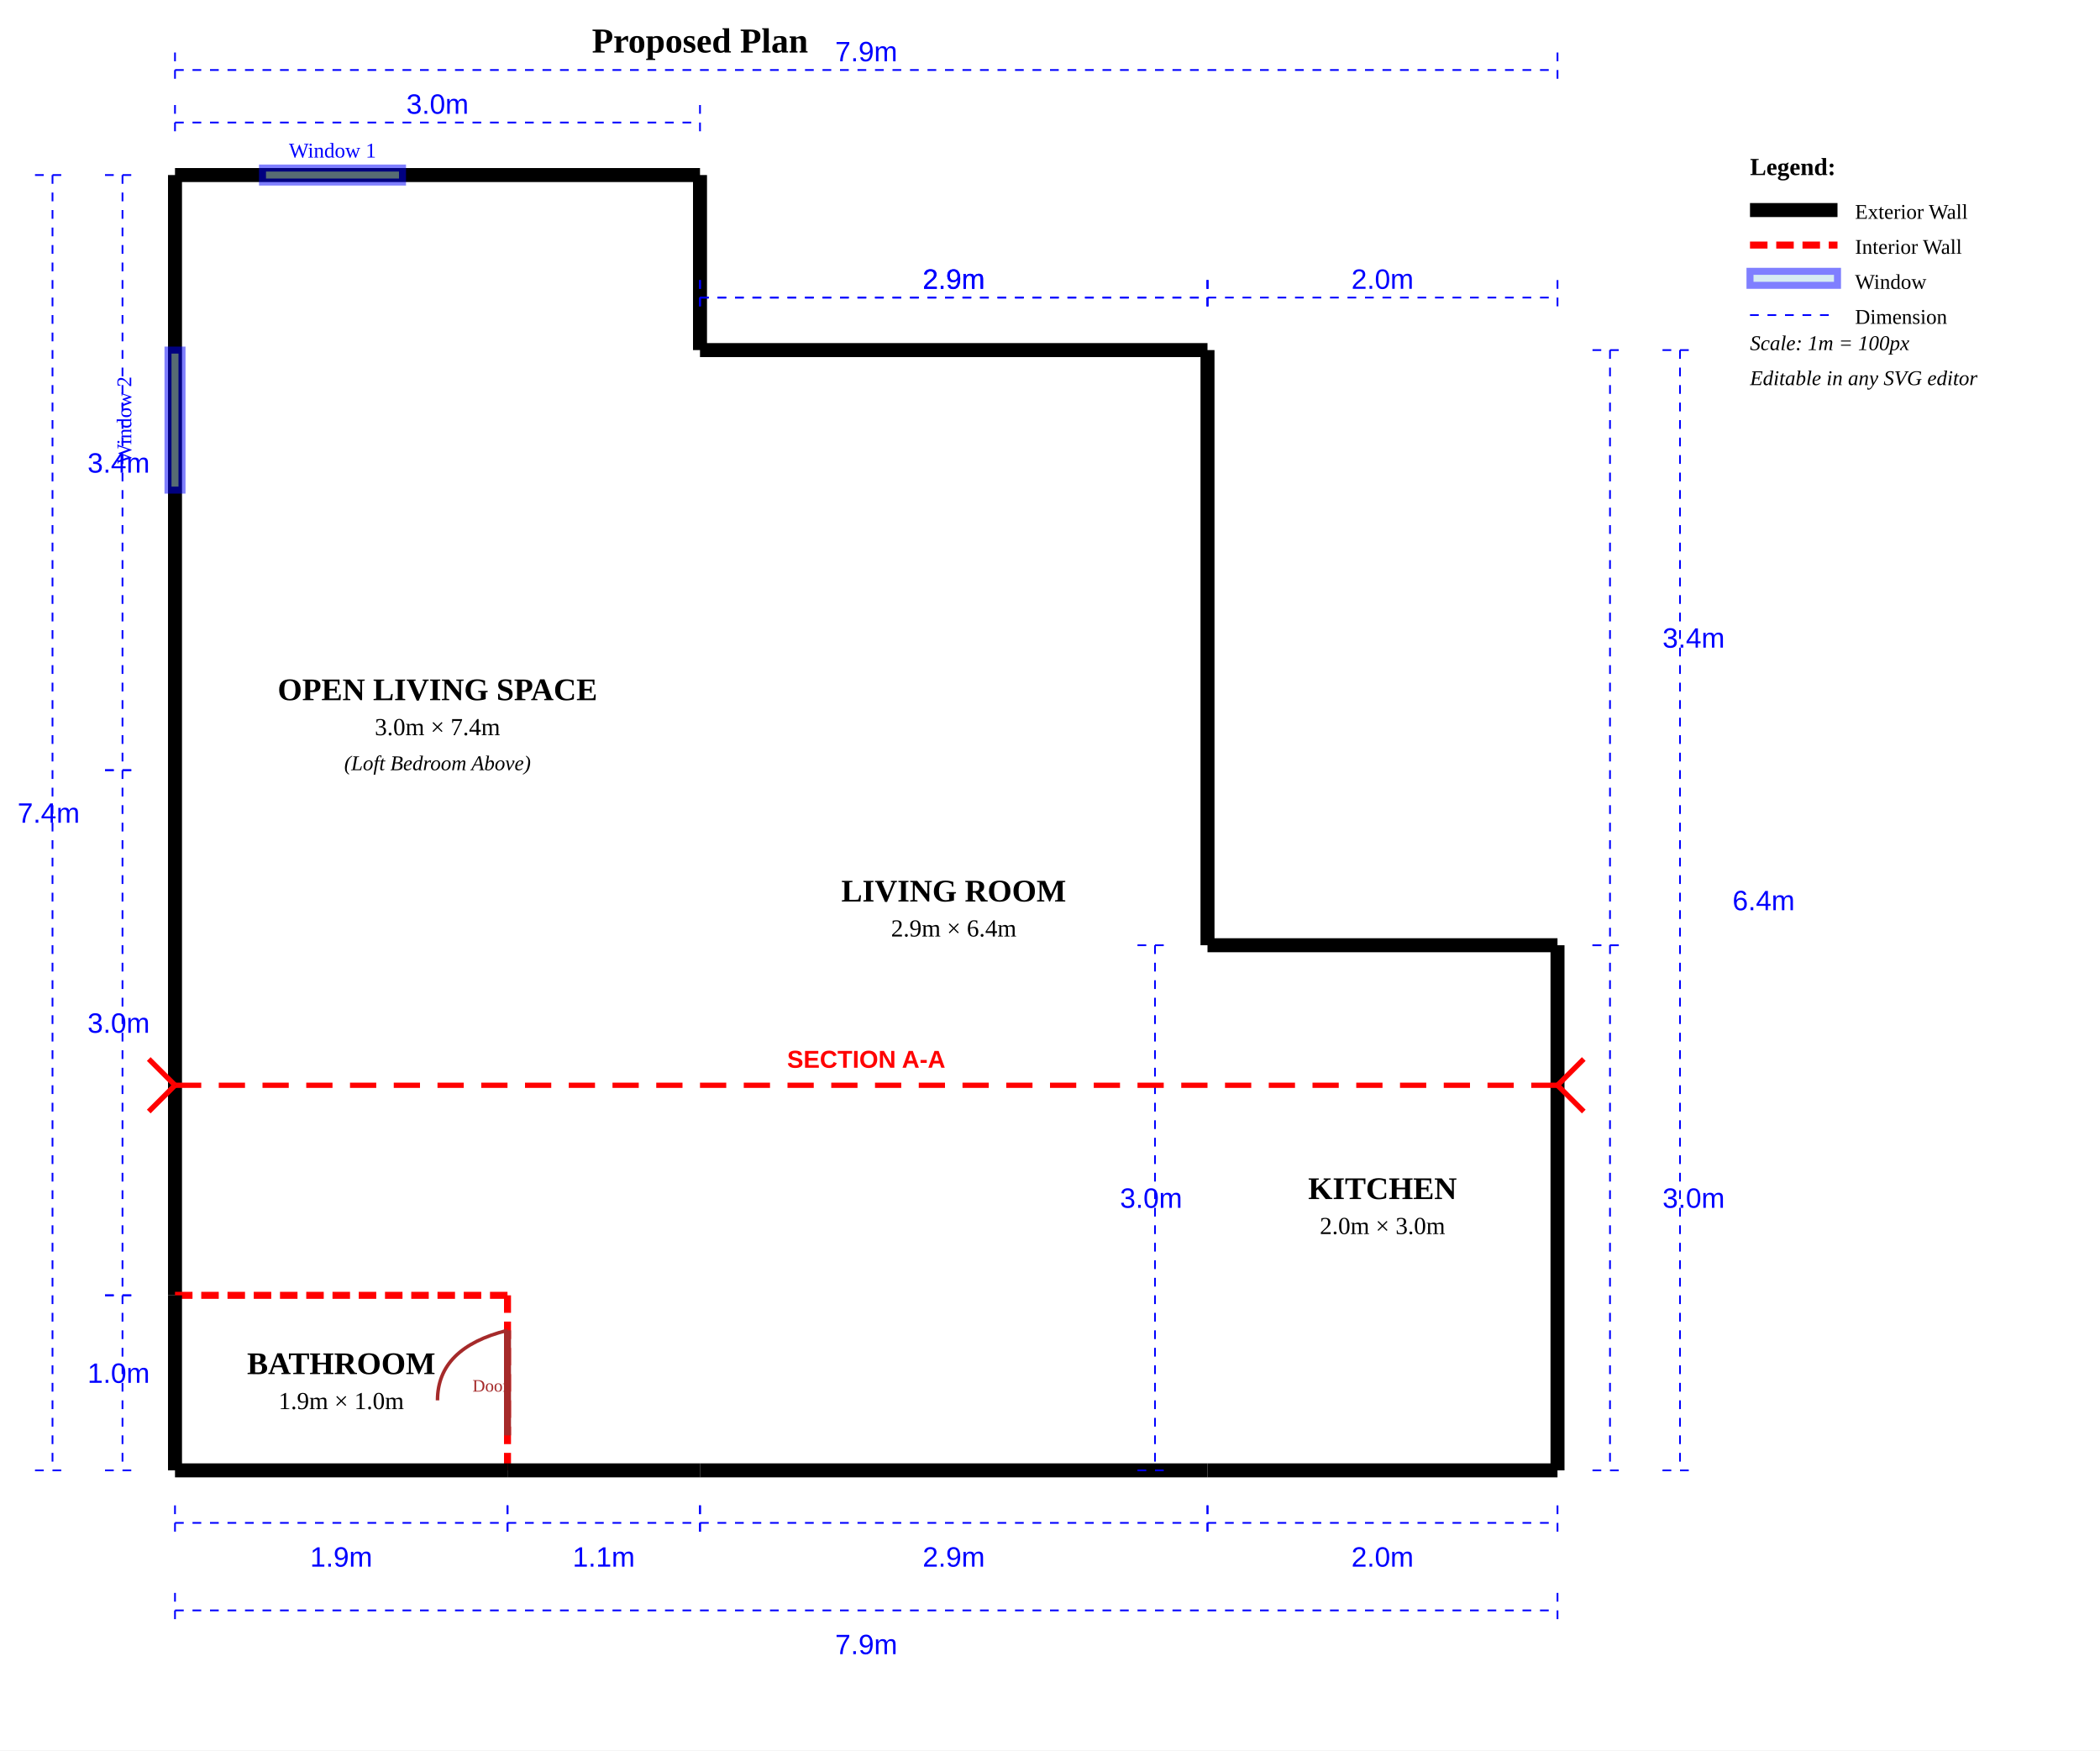
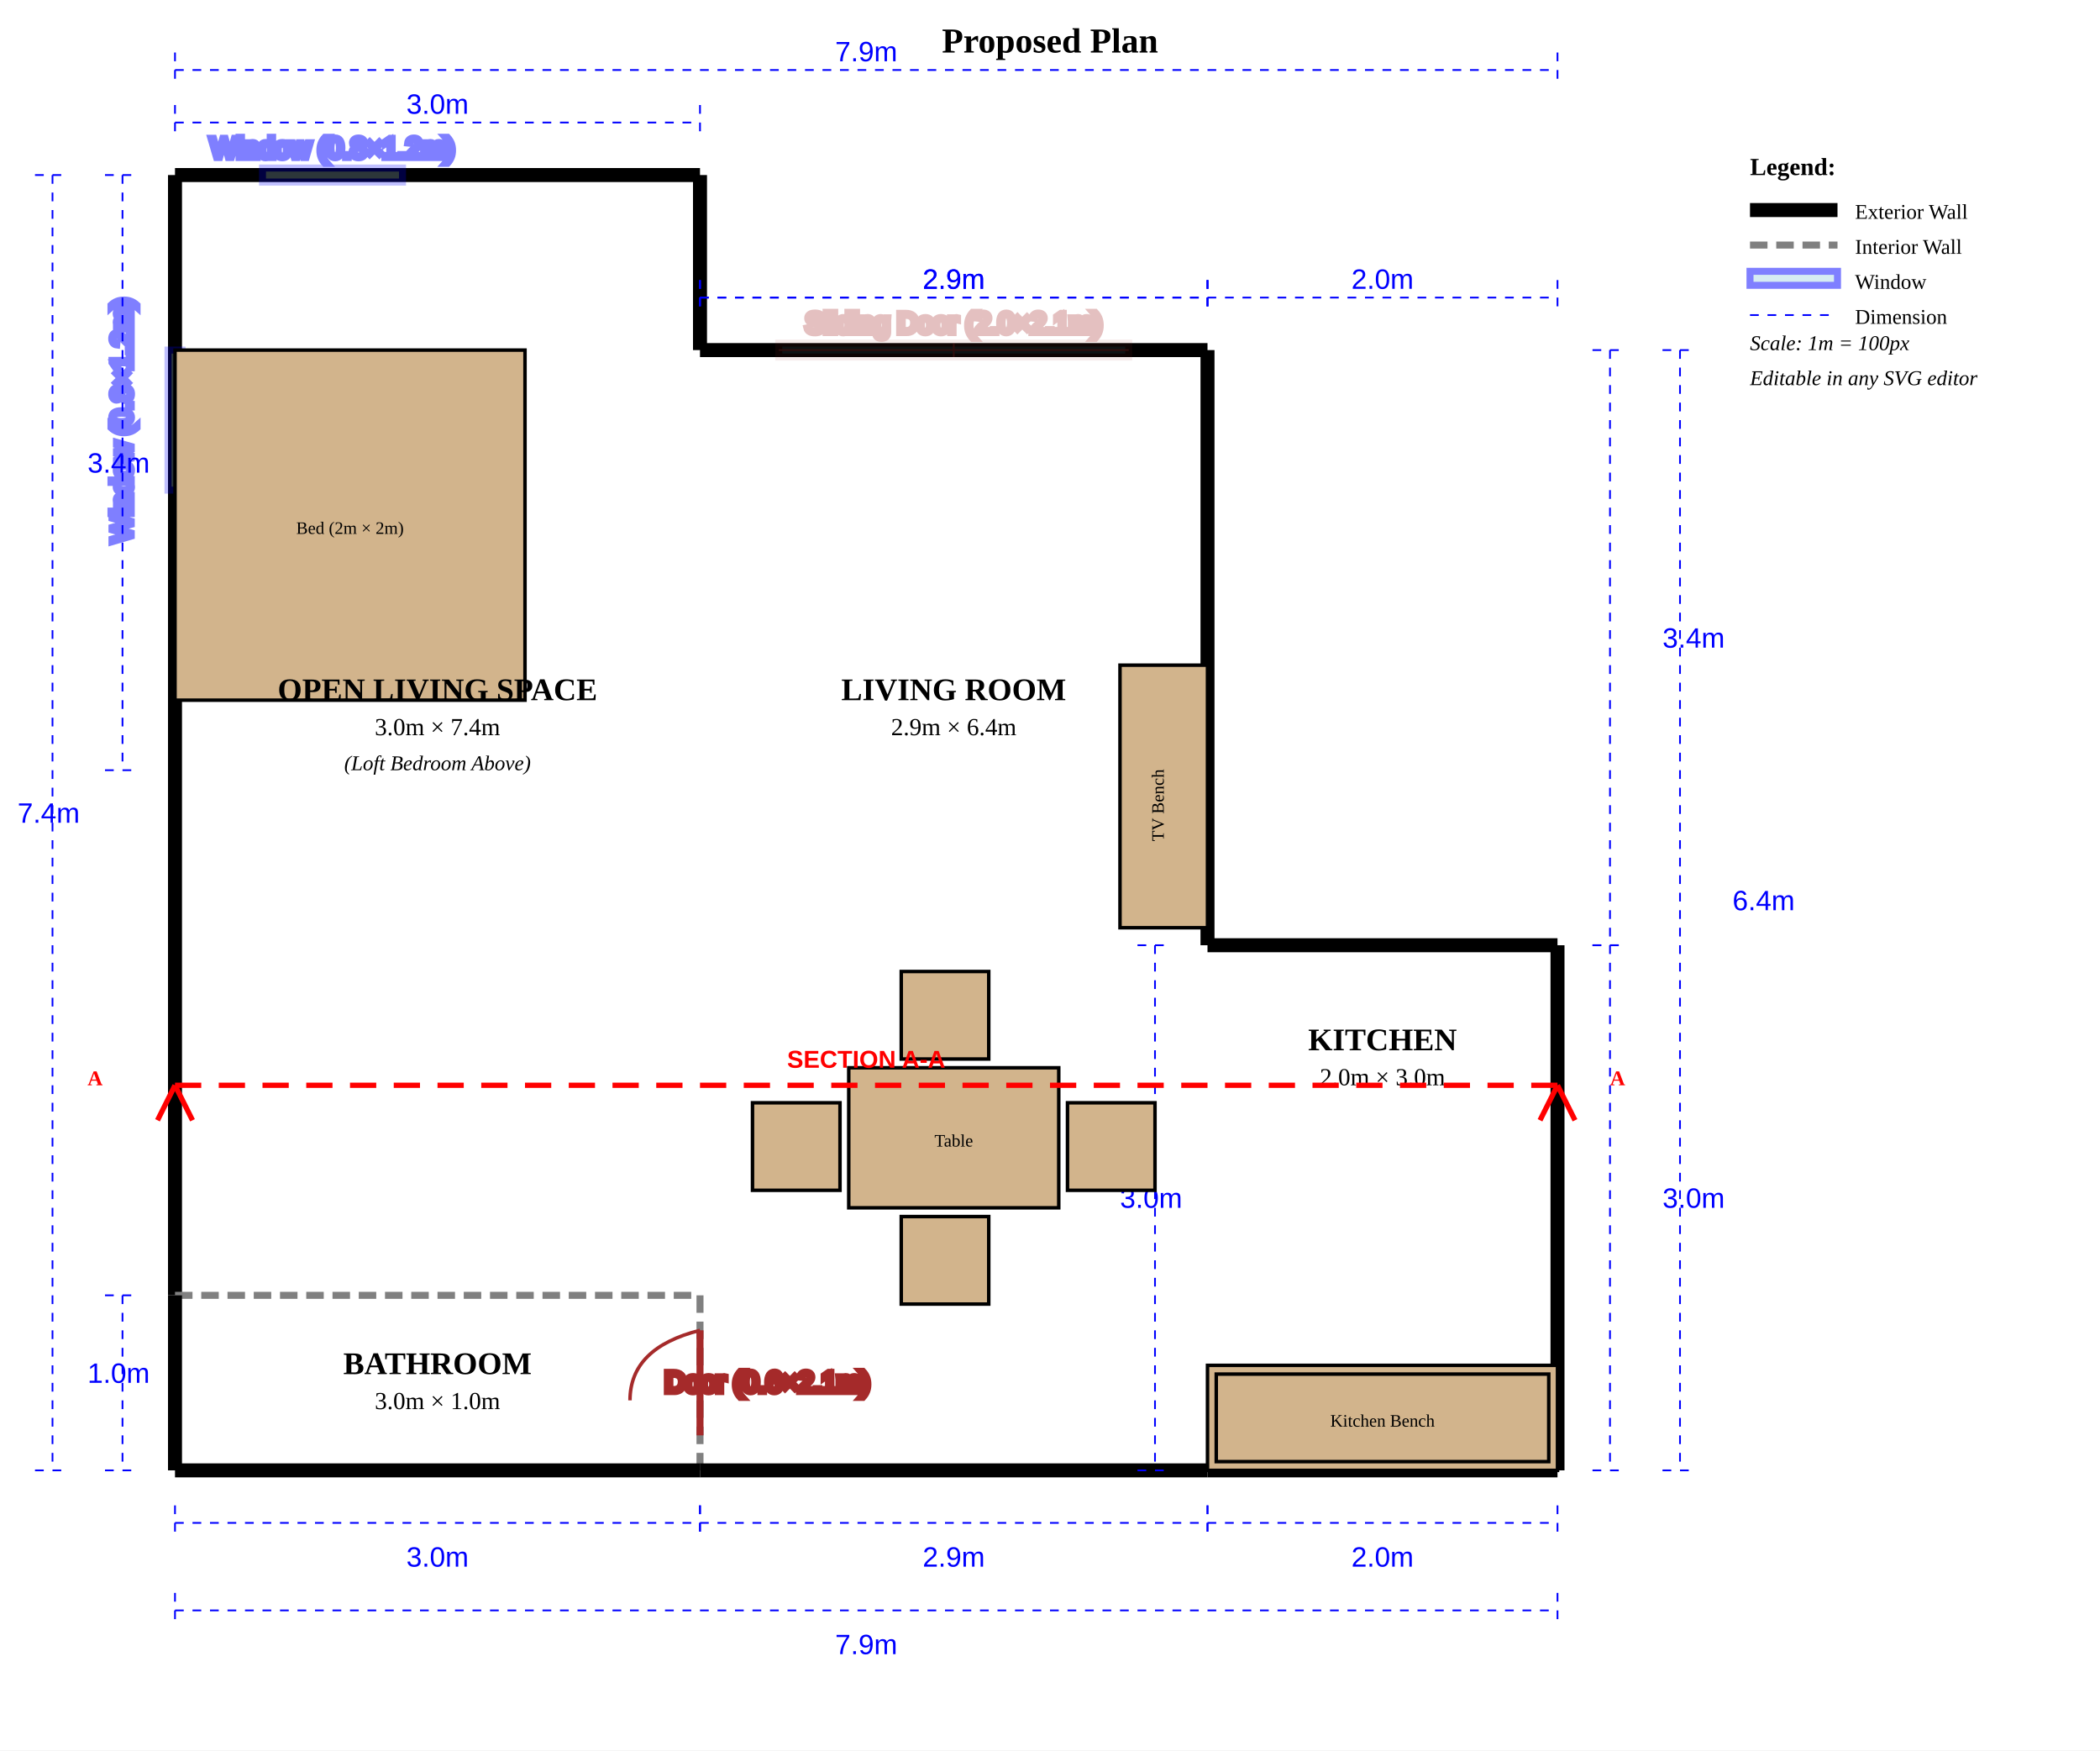
<svg xmlns="http://www.w3.org/2000/svg" width="1200" height="1000" viewBox="0 0 1200 1000">
  <defs>
    <style>
-       .wall-exterior { stroke: black; stroke-width: 8; fill: none; }
-       .wall-interior { stroke: red; stroke-width: 4; fill: none; stroke-dasharray: 10,5; }
-       .dimension-line { stroke: blue; stroke-width: 1; fill: none; stroke-dasharray: 5,5; }
-       .dimension-text { fill: blue; font-family: Arial; font-size: 16px; }
-       .window { stroke: blue; stroke-width: 4; fill: lightblue; opacity: 0.5; }
-       .door { stroke: brown; stroke-width: 4; fill: none; }
-       .door-arc { stroke: brown; stroke-width: 2; fill: none; }
-       .section-cut { stroke: red; stroke-width: 3; fill: none; stroke-dasharray: 15,10; }
-       .section-arrow { stroke: red; stroke-width: 3; fill: none; }
-       .section-label { fill: red; font-family: Arial; font-size: 14px; font-weight: bold; }
+       /* Generated from drawing-standards.json */
+ 
+       /* Element visual styles */
+             .beam { stroke: black; stroke-width: 2; fill: #8B4513; }
+             .dimension-line { stroke: blue; stroke-width: 1; stroke-dasharray: 5,5; fill: none; }
+             .dimension-text { fill: blue; font-size: 16px; font-family: Arial; }
+             .door { stroke: brown; stroke-width: 4; fill: none; }
+             .door-arc { stroke: brown; stroke-width: 2; fill: none; }
+             .door-sliding { stroke: brown; stroke-width: 4; fill: lightblue; opacity: 0.3; }
+             .foundation { stroke: black; stroke-width: 2; fill: #cccccc; }
+             .furniture { stroke: black; stroke-width: 2; fill: #D2B48C; }
+             .human-scale { stroke: black; stroke-width: 2; fill: none; }
+             .insulated-ceiling { stroke: #D2B48C; stroke-width: 3; fill: none; }
+             .kitchen-bench { stroke: black; stroke-width: 2; fill: #8B7355; }
+             .kitchen-cupboard { stroke: black; stroke-width: 1; fill: #A0826D; }
+             .roof { stroke: black; stroke-width: 6; fill: none; }
+             .section-arrow { stroke: red; stroke-width: 3; fill: none; }
+             .section-cut { stroke: red; stroke-width: 3; stroke-dasharray: 15,10; fill: none; }
+             .section-label { fill: red; font-size: 14px; font-family: Arial; font-weight: bold; }
+             .suspended-ceiling { stroke: gray; stroke-width: 2; stroke-dasharray: 5,5; fill: none; }
+             .wall-exterior { stroke: black; stroke-width: 8; fill: none; }
+             .wall-interior { stroke: gray; stroke-width: 4; stroke-dasharray: 10,5; fill: none; }
+             .window { stroke: blue; stroke-width: 4; fill: lightblue; opacity: 0.5; }
+ 
+       /* Label styles */
+             .door-label { fill: brown; font-size: 16px; font-family: Arial; }
+             .door-sliding-label { fill: brown; font-size: 16px; font-family: Arial; }
+             .window-label { fill: blue; font-size: 16px; font-family: Arial; }
+ 
    </style>
  </defs>
  <rect width="1200" height="1000" fill="white" />
-   <text x="400" y="30" text-anchor="middle" font-size="20" font-weight="bold">Proposed Plan</text>
+   <text x="600" y="30" text-anchor="middle" font-size="20" font-weight="bold">Proposed Plan</text>
  <line x1="100" y1="100" x2="400" y2="100" class="wall-exterior" />
  <line x1="100" y1="100" x2="100" y2="740" class="wall-exterior" />
  <line x1="400" y1="100" x2="400" y2="200" class="wall-exterior" />
-   <line x1="100" y1="740" x2="290" y2="740" class="wall-interior" />
+   <line x1="100" y1="740" x2="400" y2="740" class="wall-interior" />
  <line x1="100" y1="740" x2="100" y2="840" class="wall-exterior" />
-   <line x1="290" y1="740" x2="290" y2="840" class="wall-interior" />
-   <line x1="100" y1="840" x2="290" y2="840" class="wall-exterior" />
-   <line x1="290" y1="840" x2="400" y2="840" class="wall-exterior" />
+   <line x1="400" y1="740" x2="400" y2="840" class="wall-interior" />
+   <line x1="100" y1="840" x2="400" y2="840" class="wall-exterior" />
  <line x1="400" y1="200" x2="690" y2="200" class="wall-exterior" />
  <line x1="690" y1="200" x2="690" y2="540" class="wall-exterior" />
  <line x1="400" y1="840" x2="690" y2="840" class="wall-exterior" />
  <line x1="690" y1="540" x2="890" y2="540" class="wall-exterior" />
  <line x1="890" y1="540" x2="890" y2="840" class="wall-exterior" />
  <line x1="690" y1="840" x2="890" y2="840" class="wall-exterior" />
  <line x1="100" y1="70" x2="400" y2="70" class="dimension-line" />
  <line x1="100" y1="60" x2="100" y2="80" class="dimension-line" />
  <line x1="400" y1="60" x2="400" y2="80" class="dimension-line" />
  <text x="250" y="65" class="dimension-text" text-anchor="middle">3.0m</text>
  <line x1="400" y1="170" x2="690" y2="170" class="dimension-line" />
  <line x1="400" y1="160" x2="400" y2="180" class="dimension-line" />
  <line x1="690" y1="160" x2="690" y2="180" class="dimension-line" />
  <text x="545" y="165" class="dimension-text" text-anchor="middle">2.9m</text>
  <line x1="690" y1="170" x2="890" y2="170" class="dimension-line" />
  <line x1="690" y1="160" x2="690" y2="180" class="dimension-line" />
  <line x1="890" y1="160" x2="890" y2="180" class="dimension-line" />
  <text x="790" y="165" class="dimension-text" text-anchor="middle">2.0m</text>
  <line x1="100" y1="40" x2="890" y2="40" class="dimension-line" />
  <line x1="100" y1="30" x2="100" y2="50" class="dimension-line" />
  <line x1="890" y1="30" x2="890" y2="50" class="dimension-line" />
  <text x="495" y="35" class="dimension-text" text-anchor="middle">7.9m</text>
  <line x1="70" y1="100" x2="70" y2="440" class="dimension-line" />
  <line x1="60" y1="100" x2="80" y2="100" class="dimension-line" />
  <line x1="60" y1="440" x2="80" y2="440" class="dimension-line" />
  <text x="50" y="270" class="dimension-text">3.4m</text>
  <line x1="30" y1="100" x2="30" y2="840" class="dimension-line" />
  <line x1="20" y1="100" x2="40" y2="100" class="dimension-line" />
  <line x1="20" y1="840" x2="40" y2="840" class="dimension-line" />
  <text x="10" y="470" class="dimension-text">7.4m</text>
  <line x1="400" y1="170" x2="690" y2="170" class="dimension-line" />
  <line x1="400" y1="160" x2="400" y2="180" class="dimension-line" />
  <line x1="690" y1="160" x2="690" y2="180" class="dimension-line" />
  <text x="545" y="165" class="dimension-text" text-anchor="middle">2.9m</text>
-   <line x1="70" y1="440" x2="70" y2="740" class="dimension-line" />
-   <line x1="60" y1="440" x2="80" y2="440" class="dimension-line" />
-   <line x1="60" y1="740" x2="80" y2="740" class="dimension-line" />
-   <text x="50" y="590" class="dimension-text">3.0m</text>
-   <line x1="100" y1="870" x2="290" y2="870" class="dimension-line" />
+   <line x1="100" y1="870" x2="400" y2="870" class="dimension-line" />
  <line x1="100" y1="860" x2="100" y2="880" class="dimension-line" />
-   <line x1="290" y1="860" x2="290" y2="880" class="dimension-line" />
-   <text x="195" y="895" class="dimension-text" text-anchor="middle">1.9m</text>
+   <line x1="400" y1="860" x2="400" y2="880" class="dimension-line" />
+   <text x="250" y="895" class="dimension-text" text-anchor="middle">3.0m</text>
  <line x1="70" y1="740" x2="70" y2="840" class="dimension-line" />
  <line x1="60" y1="740" x2="80" y2="740" class="dimension-line" />
  <line x1="60" y1="840" x2="80" y2="840" class="dimension-line" />
  <text x="50" y="790" class="dimension-text">1.0m</text>
-   <line x1="290" y1="870" x2="400" y2="870" class="dimension-line" />
-   <line x1="290" y1="860" x2="290" y2="880" class="dimension-line" />
-   <line x1="400" y1="860" x2="400" y2="880" class="dimension-line" />
-   <text x="345" y="895" class="dimension-text" text-anchor="middle">1.1m</text>
  <line x1="400" y1="870" x2="690" y2="870" class="dimension-line" />
  <line x1="400" y1="860" x2="400" y2="880" class="dimension-line" />
  <line x1="690" y1="860" x2="690" y2="880" class="dimension-line" />
  <text x="545" y="895" class="dimension-text" text-anchor="middle">2.9m</text>
  <line x1="690" y1="870" x2="890" y2="870" class="dimension-line" />
  <line x1="690" y1="860" x2="690" y2="880" class="dimension-line" />
  <line x1="890" y1="860" x2="890" y2="880" class="dimension-line" />
  <text x="790" y="895" class="dimension-text" text-anchor="middle">2.0m</text>
  <line x1="920" y1="200" x2="920" y2="540" class="dimension-line" />
  <line x1="910" y1="200" x2="930" y2="200" class="dimension-line" />
  <line x1="910" y1="540" x2="930" y2="540" class="dimension-line" />
  <text x="950" y="370" class="dimension-text">3.4m</text>
  <line x1="920" y1="540" x2="920" y2="840" class="dimension-line" />
  <line x1="910" y1="540" x2="930" y2="540" class="dimension-line" />
  <line x1="910" y1="840" x2="930" y2="840" class="dimension-line" />
  <text x="950" y="690" class="dimension-text">3.0m</text>
  <line x1="960" y1="200" x2="960" y2="840" class="dimension-line" />
  <line x1="950" y1="200" x2="970" y2="200" class="dimension-line" />
  <line x1="950" y1="840" x2="970" y2="840" class="dimension-line" />
  <text x="990" y="520" class="dimension-text">6.4m</text>
  <line x1="660" y1="540" x2="660" y2="840" class="dimension-line" />
  <line x1="650" y1="540" x2="670" y2="540" class="dimension-line" />
  <line x1="650" y1="840" x2="670" y2="840" class="dimension-line" />
  <text x="640" y="690" class="dimension-text">3.0m</text>
  <line x1="100" y1="920" x2="890" y2="920" class="dimension-line" />
  <line x1="100" y1="910" x2="100" y2="930" class="dimension-line" />
  <line x1="890" y1="910" x2="890" y2="930" class="dimension-line" />
  <text x="495" y="945" class="dimension-text" text-anchor="middle">7.9m</text>
-   <rect x="150" y="96" width="80" height="8" class="window" />
-   <text x="190" y="90" font-size="12" fill="blue" text-anchor="middle">Window 1</text>
-   <rect x="96" y="200" width="8" height="80" class="window" />
-   <text x="75" y="240" font-size="12" fill="blue" text-anchor="middle" transform="rotate(-90 75 240)">Window 2</text>
-   <line x1="290" y1="760" x2="290" y2="820" class="door" />
-   <path d="M 290 760 Q 250 770 250 800" class="door-arc" />
-   <text x="270" y="795" font-size="10" fill="brown">Door</text>
+   <g id="window-north-bedroom" class="window" data-width="0.8" data-height="1.2" data-sill-height="0.9">
+     <rect x="150" y="96" width="80" height="8" class="window" />
+     <text x="190" y="90" class="window-label" text-anchor="middle">Window (0.8×1.2m)</text>
+   </g>
+   <g id="door-sliding-north-living" class="door-sliding" data-width="2.0" data-height="2.1" data-type="sliding" data-panels="2">
+     <rect x="445" y="196" width="200" height="8" class="door-sliding" />
+     <line x1="445" y1="200" x2="645" y2="200" stroke="brown" stroke-width="1" />
+     <line x1="545" y1="196" x2="545" y2="204" stroke="brown" stroke-width="1" />
+     <text x="545" y="190" class="door-sliding-label" text-anchor="middle">Sliding Door (2.0×2.1m)</text>
+   </g>
+   <g id="window-west-bedroom" class="window" data-width="0.8" data-height="1.2" data-sill-height="0.9">
+     <rect x="96" y="200" width="8" height="80" class="window" />
+     <text x="75" y="240" class="window-label" text-anchor="middle" transform="rotate(-90 75 240)">Window (0.8×1.2m)</text>
+   </g>
+   <g id="door-bathroom-east" class="door" data-width="0.6" data-height="2.1" data-type="swinging" data-swing-direction="inward-left" data-hinge-side="top">
+     <line x1="400" y1="760" x2="400" y2="820" class="door" />
+     <path d="M 400 760 Q 360 770 360 800" class="door-arc" />
+     <text x="380" y="795" class="door-label">Door (0.6×2.1m)</text>
+   </g>
+   <rect x="100" y="200" width="200" height="200" class="furniture" />
+   <text x="200" y="305" font-size="10" text-anchor="middle">Bed (2m × 2m)</text>
+   <rect x="690" y="780" width="200" height="60" class="furniture" />
+   <rect x="695" y="785" width="190" height="50" class="furniture" />
+   <text x="790" y="815" font-size="10" text-anchor="middle">Kitchen Bench</text>
+   <rect x="640" y="380" width="50" height="150" class="furniture" />
+   <text x="665" y="460" font-size="10" text-anchor="middle" transform="rotate(-90 665 460)">TV Bench</text>
+   <g id="dining-set">
+     <rect x="485" y="610" width="120" height="80" class="furniture" />
+     <rect x="430" y="630" width="50" height="50" class="furniture" />
+     <rect x="610" y="630" width="50" height="50" class="furniture" />
+     <rect x="515" y="555" width="50" height="50" class="furniture" />
+     <rect x="515" y="695" width="50" height="50" class="furniture" />
+     <text x="545" y="655" font-size="10" text-anchor="middle">Table</text>
+   </g>
  <text x="250" y="400" font-size="18" font-weight="bold" text-anchor="middle">OPEN LIVING SPACE</text>
  <text x="250" y="420" font-size="14" text-anchor="middle">3.0m × 7.4m</text>
  <text x="250" y="440" font-size="12" text-anchor="middle" font-style="italic">(Loft Bedroom Above)</text>
-   <text x="195" y="785" font-size="18" font-weight="bold" text-anchor="middle">BATHROOM</text>
-   <text x="195" y="805" font-size="14" text-anchor="middle">1.9m × 1.0m</text>
-   <text x="545" y="515" font-size="18" font-weight="bold" text-anchor="middle">LIVING ROOM</text>
-   <text x="545" y="535" font-size="14" text-anchor="middle">2.9m × 6.4m</text>
-   <text x="790" y="685" font-size="18" font-weight="bold" text-anchor="middle">KITCHEN</text>
-   <text x="790" y="705" font-size="14" text-anchor="middle">2.0m × 3.0m</text>
+   <text x="250" y="785" font-size="18" font-weight="bold" text-anchor="middle">BATHROOM</text>
+   <text x="250" y="805" font-size="14" text-anchor="middle">3.0m × 1.0m</text>
+   <text x="545" y="400" font-size="18" font-weight="bold" text-anchor="middle">LIVING ROOM</text>
+   <text x="545" y="420" font-size="14" text-anchor="middle">2.9m × 6.4m</text>
+   <text x="790" y="600" font-size="18" font-weight="bold" text-anchor="middle">KITCHEN</text>
+   <text x="790" y="620" font-size="14" text-anchor="middle">2.0m × 3.0m</text>
  <text x="1000" y="100" font-size="14" font-weight="bold">Legend:</text>
  <line x1="1000" y1="120" x2="1050" y2="120" class="wall-exterior" />
  <text x="1060" y="125" font-size="12">Exterior Wall</text>
  <line x1="1000" y1="140" x2="1050" y2="140" class="wall-interior" />
  <text x="1060" y="145" font-size="12">Interior Wall</text>
  <rect x="1000" y="155" width="50" height="8" class="window" />
  <text x="1060" y="165" font-size="12">Window</text>
  <line x1="1000" y1="180" x2="1050" y2="180" class="dimension-line" />
  <text x="1060" y="185" font-size="12">Dimension</text>
  <text x="1000" y="200" font-size="12" font-style="italic">Scale: 1m = 100px</text>
  <text x="1000" y="220" font-size="12" font-style="italic">Editable in any SVG editor</text>
-   <line x1="100" y1="620" x2="890" y2="620" class="section-cut" />
-   <path d="M 100 620 L 85 605 M 100 620 L 85 635" class="section-arrow" />
-   <path d="M 890 620 L 905 605 M 890 620 L 905 635" class="section-arrow" />
-   <text x="495" y="610" class="section-label" text-anchor="middle">SECTION A-A</text>
+   <g id="section-cut-aa">
+     <line x1="100" y1="620" x2="890" y2="620" class="section-cut" />
+     <path d="M 100 620 L 90 640 M 100 620 L 110 640" class="section-arrow" />
+     <path d="M 890 620 L 880 640 M 890 620 L 900 640" class="section-arrow" />
+     <text x="495" y="610" class="section-label" text-anchor="middle">SECTION A-A</text>
+     <text x="50" y="620" font-size="12" font-weight="bold" fill="red">A</text>
+     <text x="920" y="620" font-size="12" font-weight="bold" fill="red">A</text>
+   </g>
</svg>
